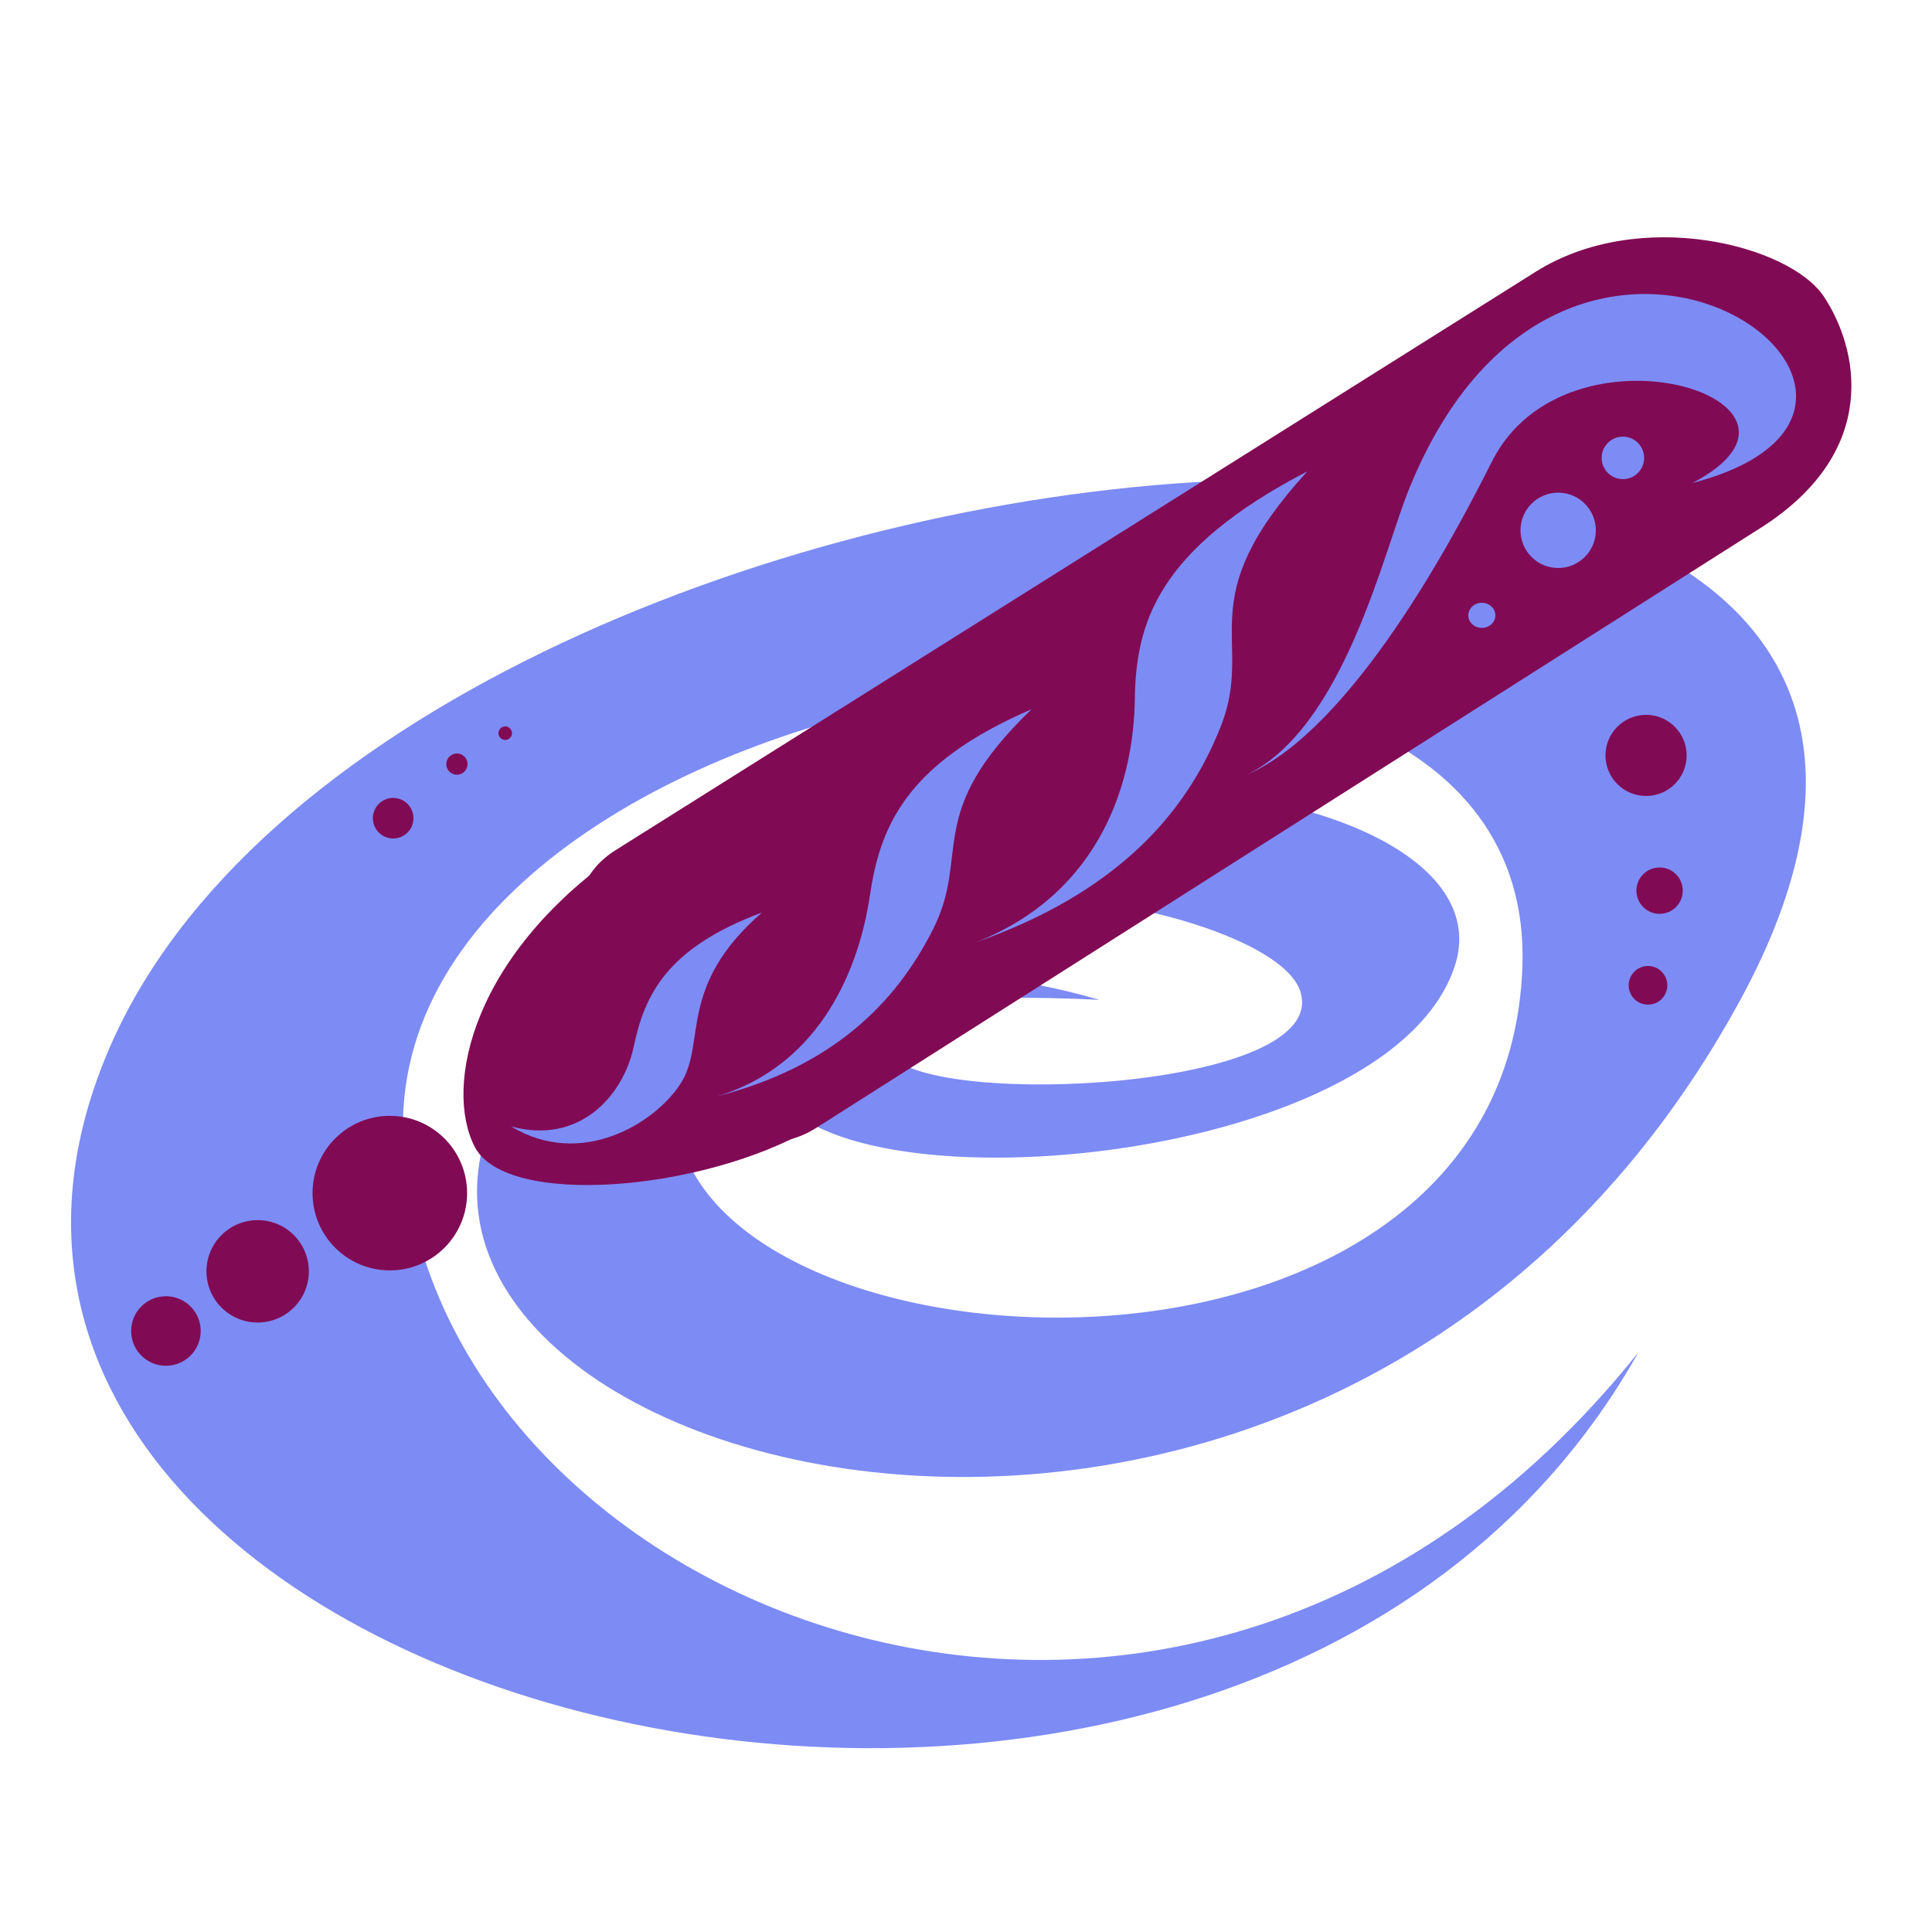
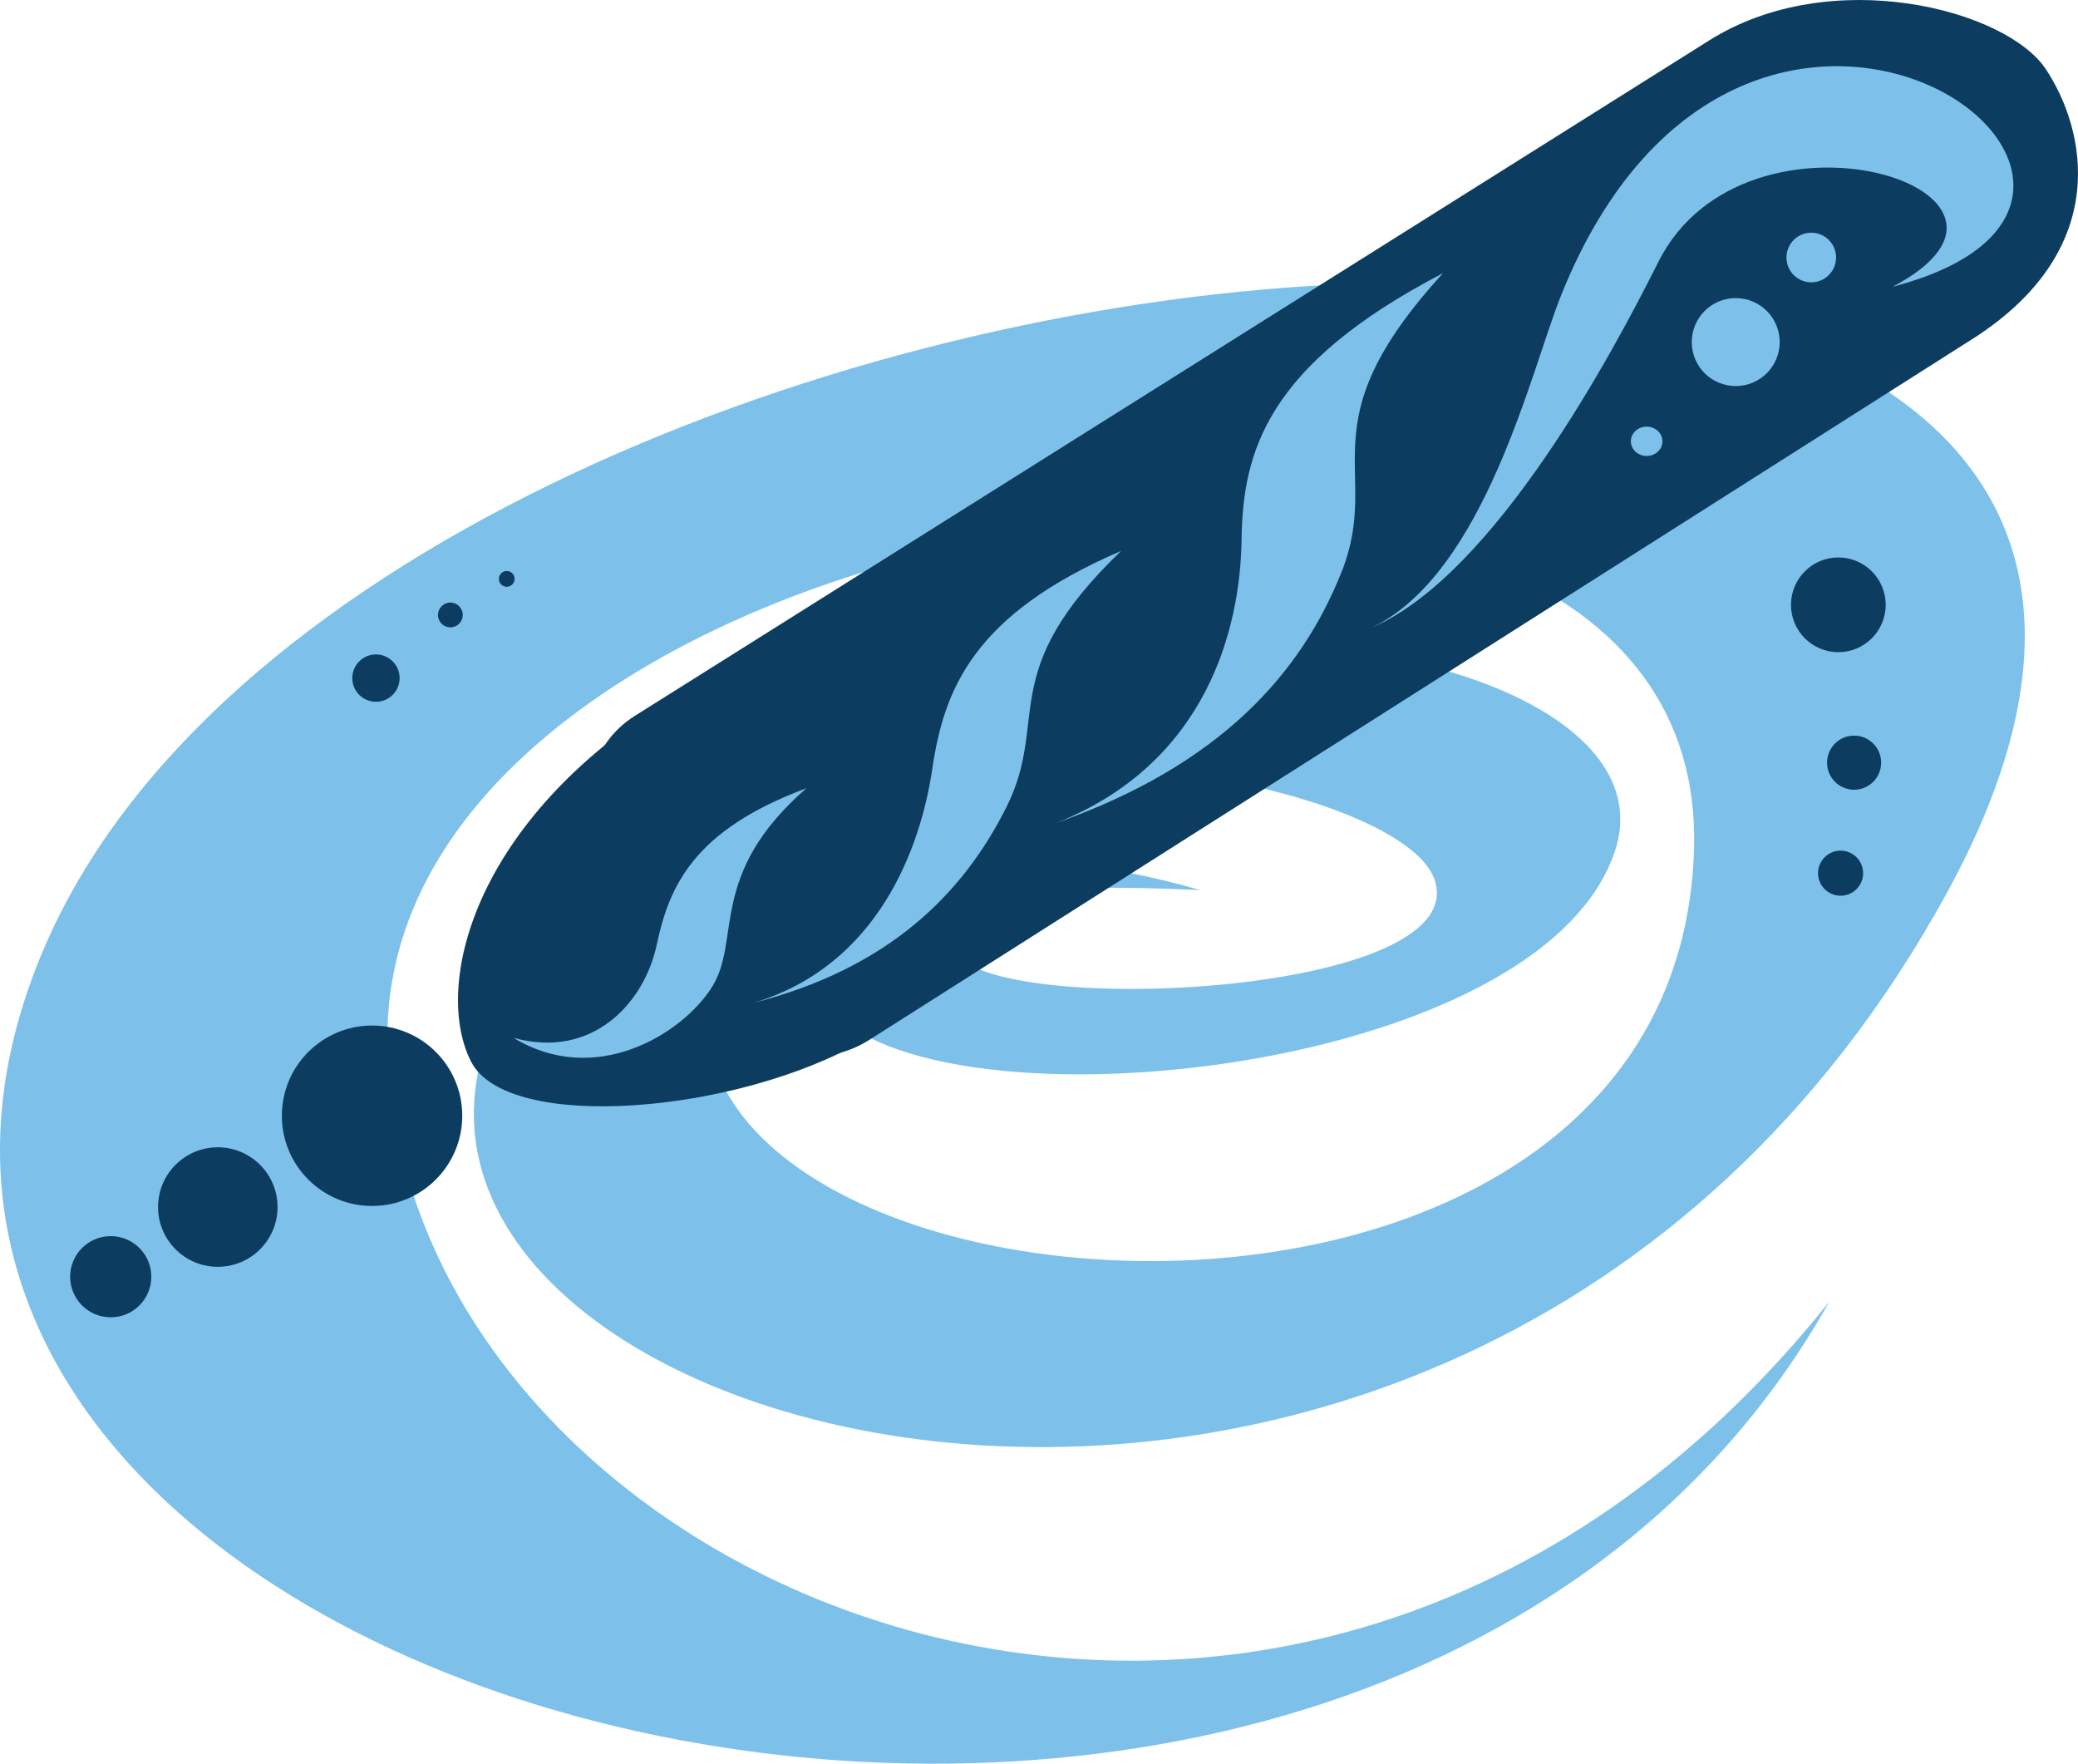
- <svg xmlns="http://www.w3.org/2000/svg" width="360pt" height="360pt" viewBox="0 0 360 360">
-   <defs />
-   <path id="shape0" transform="translate(13.24048, 89.32992)" fill="#7d8bf5" fill-rule="evenodd" d="M292.04 162.67C216.872 296.339 -45.722 230.521 6.92 106.51C59.561 -17.5 391.087 -49.002 310.76 97.51C230.432 244.022 29.233 180.213 85.4 107.23C141.566 34.247 270.191 53.022 257.84 90.67C245.488 128.318 141.123 136.941 130.76 112.99C120.396 89.039 160.877 88.022 191.62 96.97C166.117 95.741 145.05 97.181 152.72 107.23C160.389 117.279 235.085 113.743 229.04 95.35C222.994 76.957 118.398 59.261 112.76 113.71C107.121 168.159 267.476 180.004 270.44 90.67C273.403 1.336 60.541 33.696 61.854 121.19C63.167 208.684 205.956 270.441 292.04 162.67Z" />
-   <path id="shape1" transform="matrix(0.7684349 1.061027 -1.131735 0.7204254 319.9457 27.76214)" fill="#810a54" fill-rule="evenodd" d="M25.892 0.006C34.666 0.344 48.659 6.043 48.881 25.512L48.736 181.493C48.736 187.864 43.792 193.029 37.693 193.029L11.042 193.029C4.944 193.029 -7.49401e-16 187.864 6.67895e-32 181.493L0.881 30.483C0.972 13.377 17.119 -0.332 25.892 0.006Z" />
-   <path id="shape2" transform="matrix(1.36796 0 0 1.282494 86.35766 157.9535)" fill="#810a54" fill-rule="evenodd" stroke="#000000" stroke-opacity="0" stroke-width="0" stroke-linecap="square" stroke-linejoin="bevel" d="M22.285 0C33.482 19.106 41.856 32.703 47.406 40.789C32.49 49.978 5.797 52.3 1.536 43.469C-2.725 34.637 1.165 15.135 22.285 0Z" />
-   <path id="shape0" transform="matrix(0.9806702 0.1956681 -0.1956681 0.9806702 104.655 162.5928)" fill="#7d8bf5" fill-rule="evenodd" d="M0 48.219C12.941 49.184 19.404 38.796 19.516 29.141C19.629 19.485 21.82 10.023 38.057 0C25.231 16.644 32.673 25.747 29.483 34.077C26.293 42.407 14.334 53.463 0 48.219Z" />
-   <path id="shape01" transform="matrix(1 0 0 1 232.334 54.78705)" fill="#7d8bf5" fill-rule="evenodd" d="M0 89.574C18.005 80.794 25.356 48.46 30.116 36.599C59.65 -36.992 138.501 20.73 83.064 35.199C112.073 19.926 59.638 3.321 45.644 31.254C38.379 45.754 19.563 81.05 0 89.574Z" />
-   <path id="shape02" transform="matrix(1 0 0 1 181.7902 87.82266)" fill="#7d8bf5" fill-rule="evenodd" d="M0 87.785C24.113 78.279 29.464 56.691 29.66 42.582C29.855 28.472 33.656 14.646 61.822 0C39.572 24.321 52.137 31.193 45.682 47.543C39.228 63.893 26.199 78.556 0 87.785Z" />
-   <path id="shape03" transform="matrix(0.990937 0.1343273 -0.1343273 0.990937 144.2368 125.66)" fill="#7d8bf5" fill-rule="evenodd" d="M0 79.347C18.883 70.754 23.073 51.241 23.226 38.489C23.379 25.735 26.355 13.238 48.412 0C30.988 21.983 40.828 28.195 35.773 42.973C30.719 57.751 20.516 71.005 0 79.347Z" />
-   <ellipse id="shape1" transform="translate(58.23704, 207.9203)" rx="14.4" ry="14.4" cx="14.4" cy="14.4" fill="#810a54" fill-rule="evenodd" />
-   <ellipse id="shape2" transform="translate(38.47012, 227.3528)" rx="9.54" ry="9.54" cx="9.54" cy="9.54" fill="#810a54" fill-rule="evenodd" />
-   <ellipse id="shape3" transform="translate(24.43761, 241.5344)" rx="6.48" ry="6.48" cx="6.48" cy="6.48" fill="#810a54" fill-rule="evenodd" />
-   <ellipse id="shape4" transform="translate(283.32, 91.8)" rx="7.02" ry="7.02" cx="7.02" cy="7.02" fill="#7d8bf5" fill-rule="evenodd" />
-   <ellipse id="shape5" transform="translate(298.44, 81.36)" rx="3.96" ry="3.96" cx="3.96" cy="3.96" fill="#7d8bf5" fill-rule="evenodd" />
-   <ellipse id="shape6" transform="translate(273.6, 112.32)" rx="2.52" ry="2.34" cx="2.52" cy="2.34" fill="#7d8bf5" fill-rule="evenodd" />
-   <ellipse id="shape7" transform="translate(299.16, 133.2)" rx="7.56" ry="7.56" cx="7.56" cy="7.56" fill="#810a54" fill-rule="evenodd" />
-   <circle id="shape8" transform="translate(304.92, 161.64)" r="4.32" cx="4.32" cy="4.32" fill="#810a54" fill-rule="evenodd" />
-   <ellipse id="shape9" transform="translate(303.48, 180)" rx="3.6" ry="3.6" cx="3.6" cy="3.6" fill="#810a54" fill-rule="evenodd" />
-   <circle id="shape10" transform="translate(69.48, 148.68)" r="3.78" cx="3.78" cy="3.78" fill="#810a54" fill-rule="evenodd" />
-   <circle id="shape11" transform="translate(83.16, 140.4)" r="1.98" cx="1.98" cy="1.98" fill="#810a54" fill-rule="evenodd" />
-   <ellipse id="shape12" transform="translate(92.88, 135.36)" rx="1.26" ry="1.26" cx="1.26" cy="1.26" fill="#810a54" fill-rule="evenodd" />
+ <svg xmlns="http://www.w3.org/2000/svg" id="Warstwa_2" data-name="Warstwa 2" viewBox="0 0 270.994 229.98">
+   <defs>
+     <style>.cls-1,.cls-4{fill:#7dc1ea;}.cls-1,.cls-2{fill-rule:evenodd;}.cls-2,.cls-3{fill:#0c3d60;}</style>
+   </defs>
+   <path id="shape0" class="cls-1" d="M283.065,234.745C221.662,343.937,7.153,290.172,50.156,188.87s313.819-127.035,248.202-7.352-229.975,67.558-184.093,7.94S265.217,145.176,255.128,175.93s-95.344,37.798-103.809,18.233,24.602-20.395,49.715-13.086c-20.833-1.004-38.042.173-31.777,8.381s67.282,5.32,62.344-9.704-90.381-29.48-94.987,14.998S262.999,248.905,265.42,175.93s-171.462-46.541-170.39,24.931S212.745,322.782,283.065,234.745Z" transform="translate(-44.5031 -65.0101)" />
+   <path id="shape1" class="cls-2" d="M311.292,74.015c5.195,7.803,8.71,23.285-9.15,34.935L157.848,200.62c-5.89,3.749-13.768,2.504-17.596-2.782l-16.729-23.099c-3.828-5.286-2.156-12.61,3.733-16.36l140.16-88.106C283.288,60.285,306.098,66.213,311.292,74.015Z" transform="translate(-44.5031 -65.0101)" />
+   <path id="shape2" class="cls-2" d="M129.133,157.921q18.769,30.025,28.072,42.733c-16.669,9.626-46.497,12.06-51.258,2.807S105.533,173.777,129.133,157.921Z" transform="translate(-44.5031 -65.0101)" />
+   <path class="cls-1" d="M111.471,200.339c10.213,2.841,17.05-4.447,18.684-12.164s4.901-14.947,19.51-20.381c-12.935,11.283-8.429,19.765-12.316,25.928S122.115,206.83,111.471,200.339Z" transform="translate(-44.5031 -65.0101)" />
+   <path id="shape01" class="cls-1" d="M223.476,146.817c14.708-7.172,20.713-33.585,24.601-43.274C272.203,43.428,336.615,90.58,291.33,102.4c23.697-12.476-19.136-26.041-30.568-3.223C254.828,111.021,239.457,139.854,223.476,146.817Z" transform="translate(-44.5031 -65.0101)" />
+   <path id="shape02" class="cls-1" d="M182.188,172.342c19.697-7.766,24.069-25.401,24.228-36.926s3.264-22.82,26.273-34.784c-18.176,19.867-7.912,25.481-13.184,38.837S203.59,164.803,182.188,172.342Z" transform="translate(-44.5031 -65.0101)" />
+   <path id="shape03" class="cls-1" d="M142.805,195.771c16.228-4.884,21.761-20.219,23.284-30.526s5.304-20.096,24.611-28.392c-16.516,15.883-9.233,21.991-14.946,33.399S160.328,191.269,142.805,195.771Z" transform="translate(-44.5031 -65.0101)" />
+   <circle class="cls-3" cx="48.52" cy="145.491" r="11.763" />
+   <circle class="cls-3" cx="28.403" cy="157.395" r="7.793" />
+   <circle id="shape3" class="cls-3" cx="14.44" cy="166.48" r="5.293" />
+   <circle id="shape4" class="cls-4" cx="226.357" cy="44.606" r="5.734" />
+   <circle id="shape5" class="cls-4" cx="236.209" cy="33.578" r="3.235" />
+   <ellipse id="shape6" class="cls-4" cx="214.741" cy="57.545" rx="2.058" ry="1.911" />
+   <circle id="shape7" class="cls-3" cx="239.738" cy="78.866" r="6.176" />
+   <circle id="shape8" class="cls-3" cx="241.796" cy="99.451" r="3.529" />
+   <circle id="shape9" class="cls-3" cx="240.032" cy="113.861" r="2.941" />
+   <circle id="shape10" class="cls-3" cx="49.029" cy="88.423" r="3.088" />
+   <circle id="shape11" class="cls-3" cx="58.733" cy="80.189" r="1.617" />
+   <circle id="shape12" class="cls-3" cx="66.085" cy="75.484" r="1.029" />
</svg>
